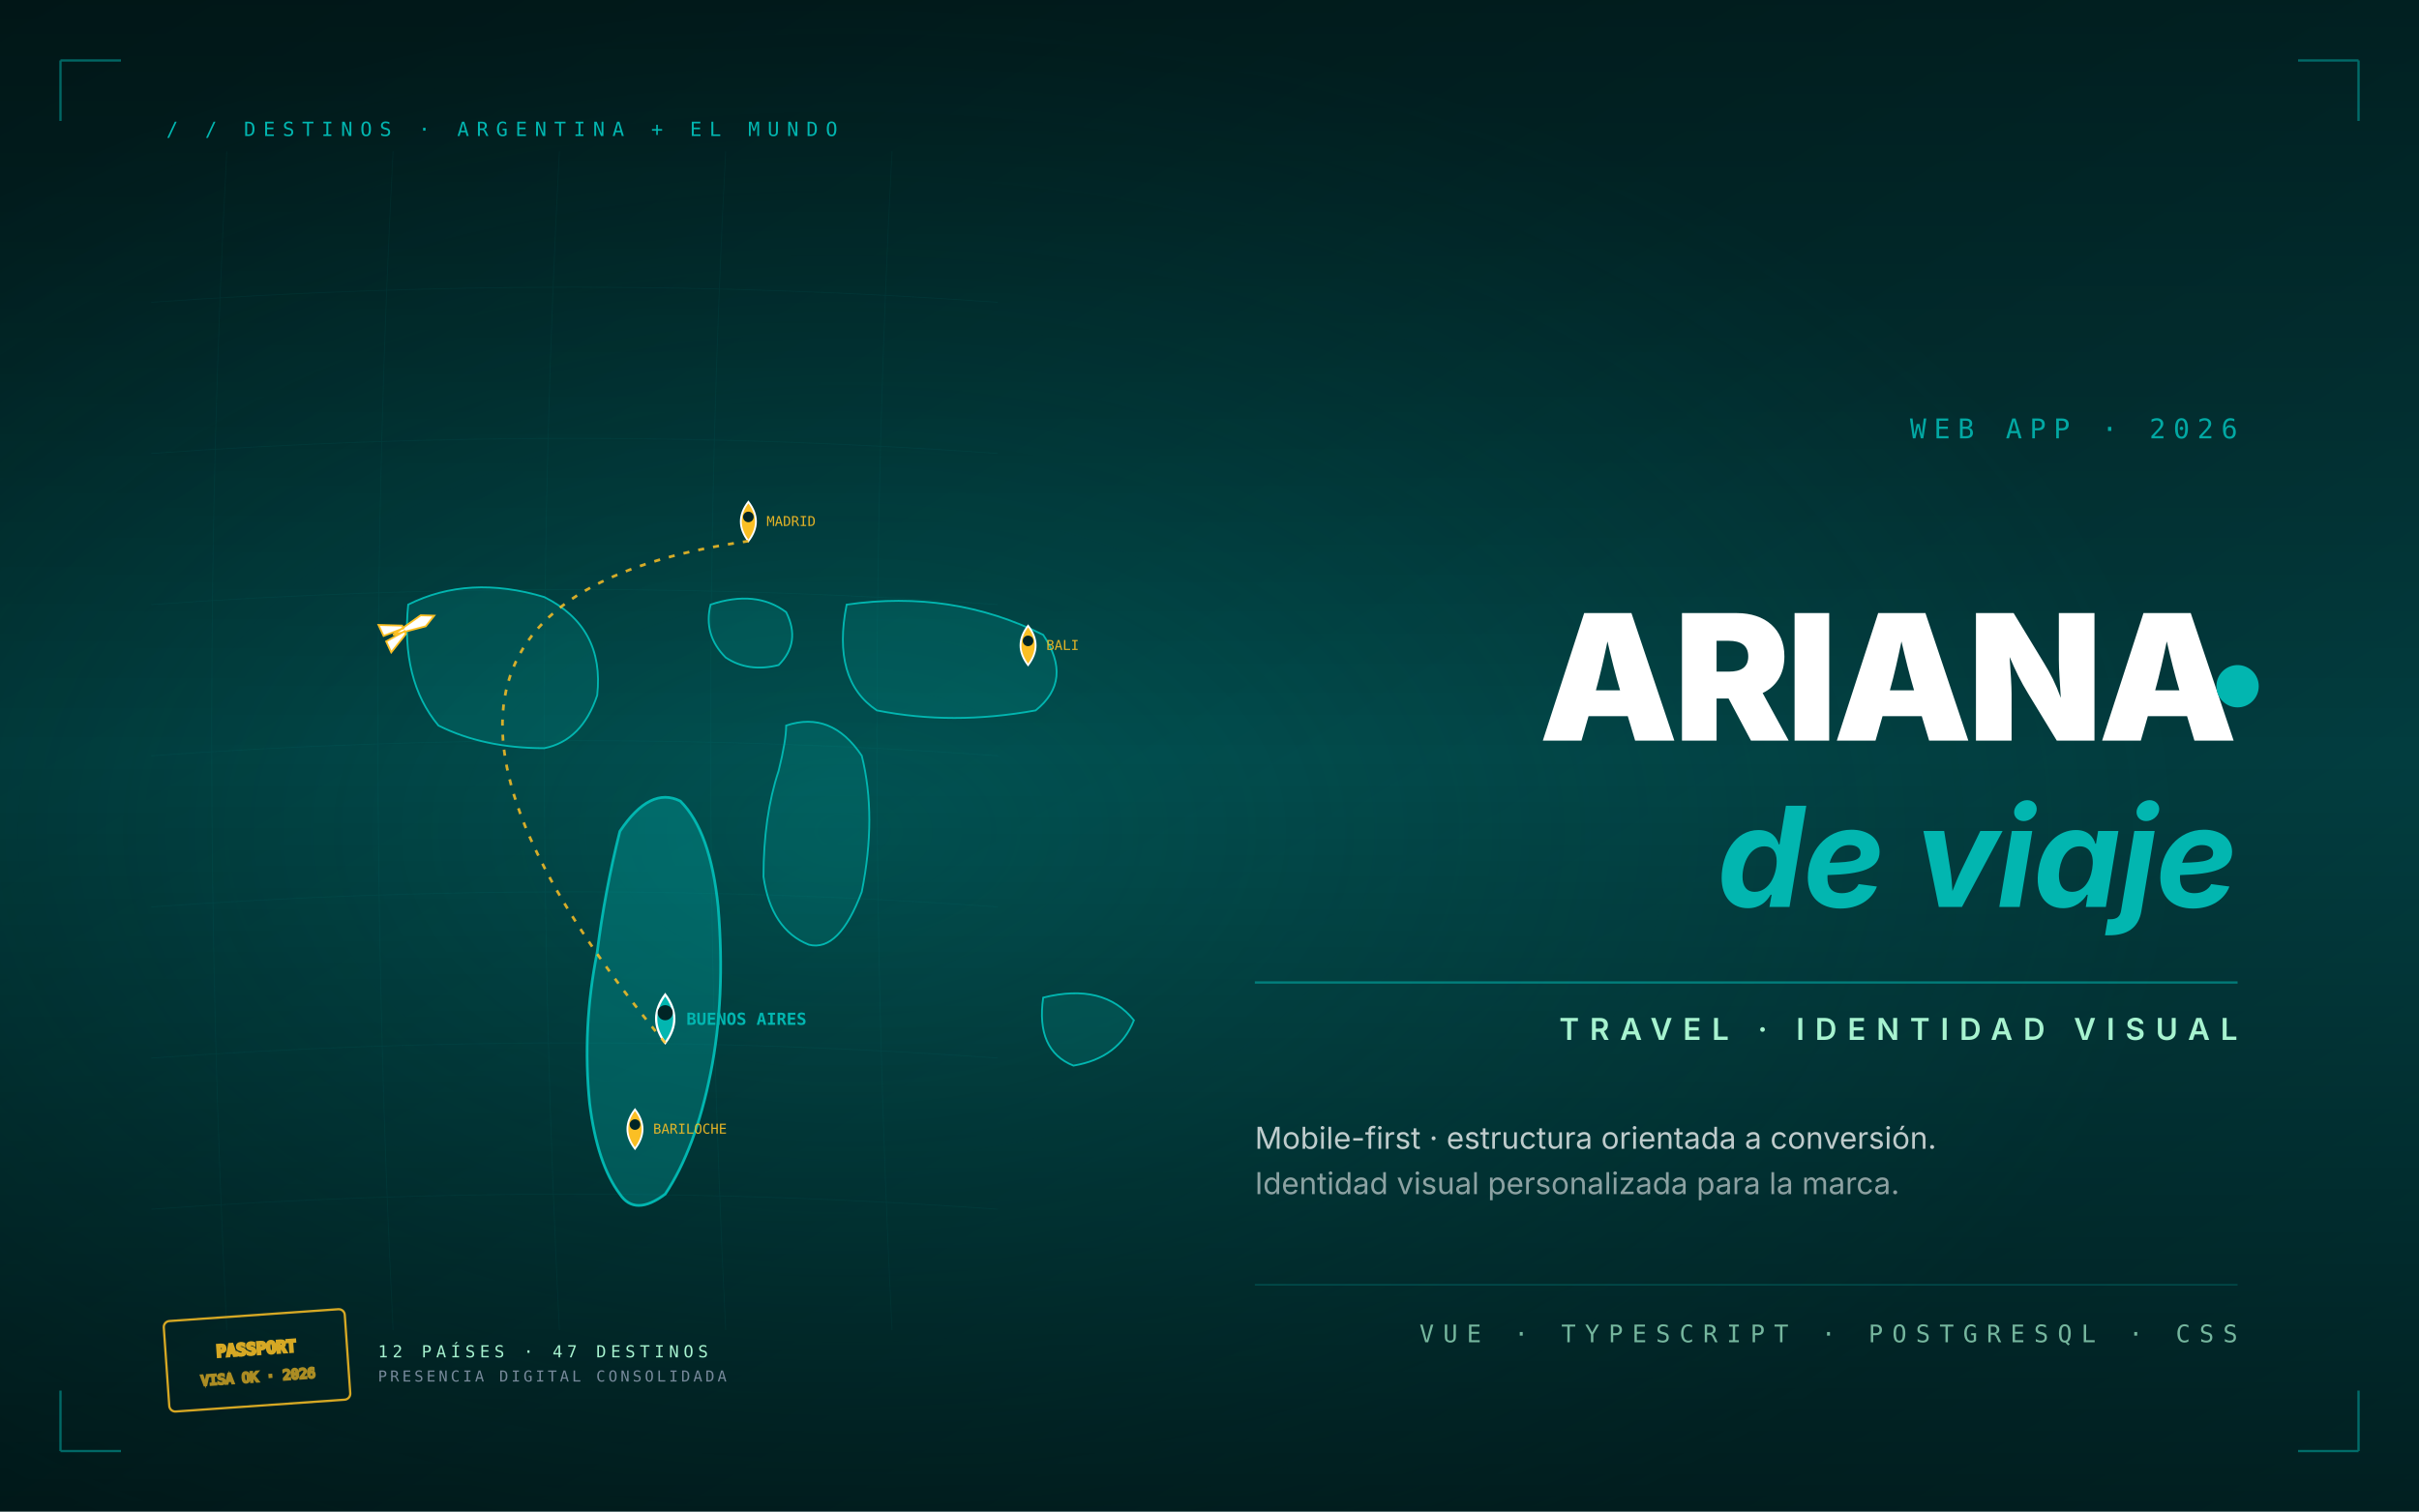
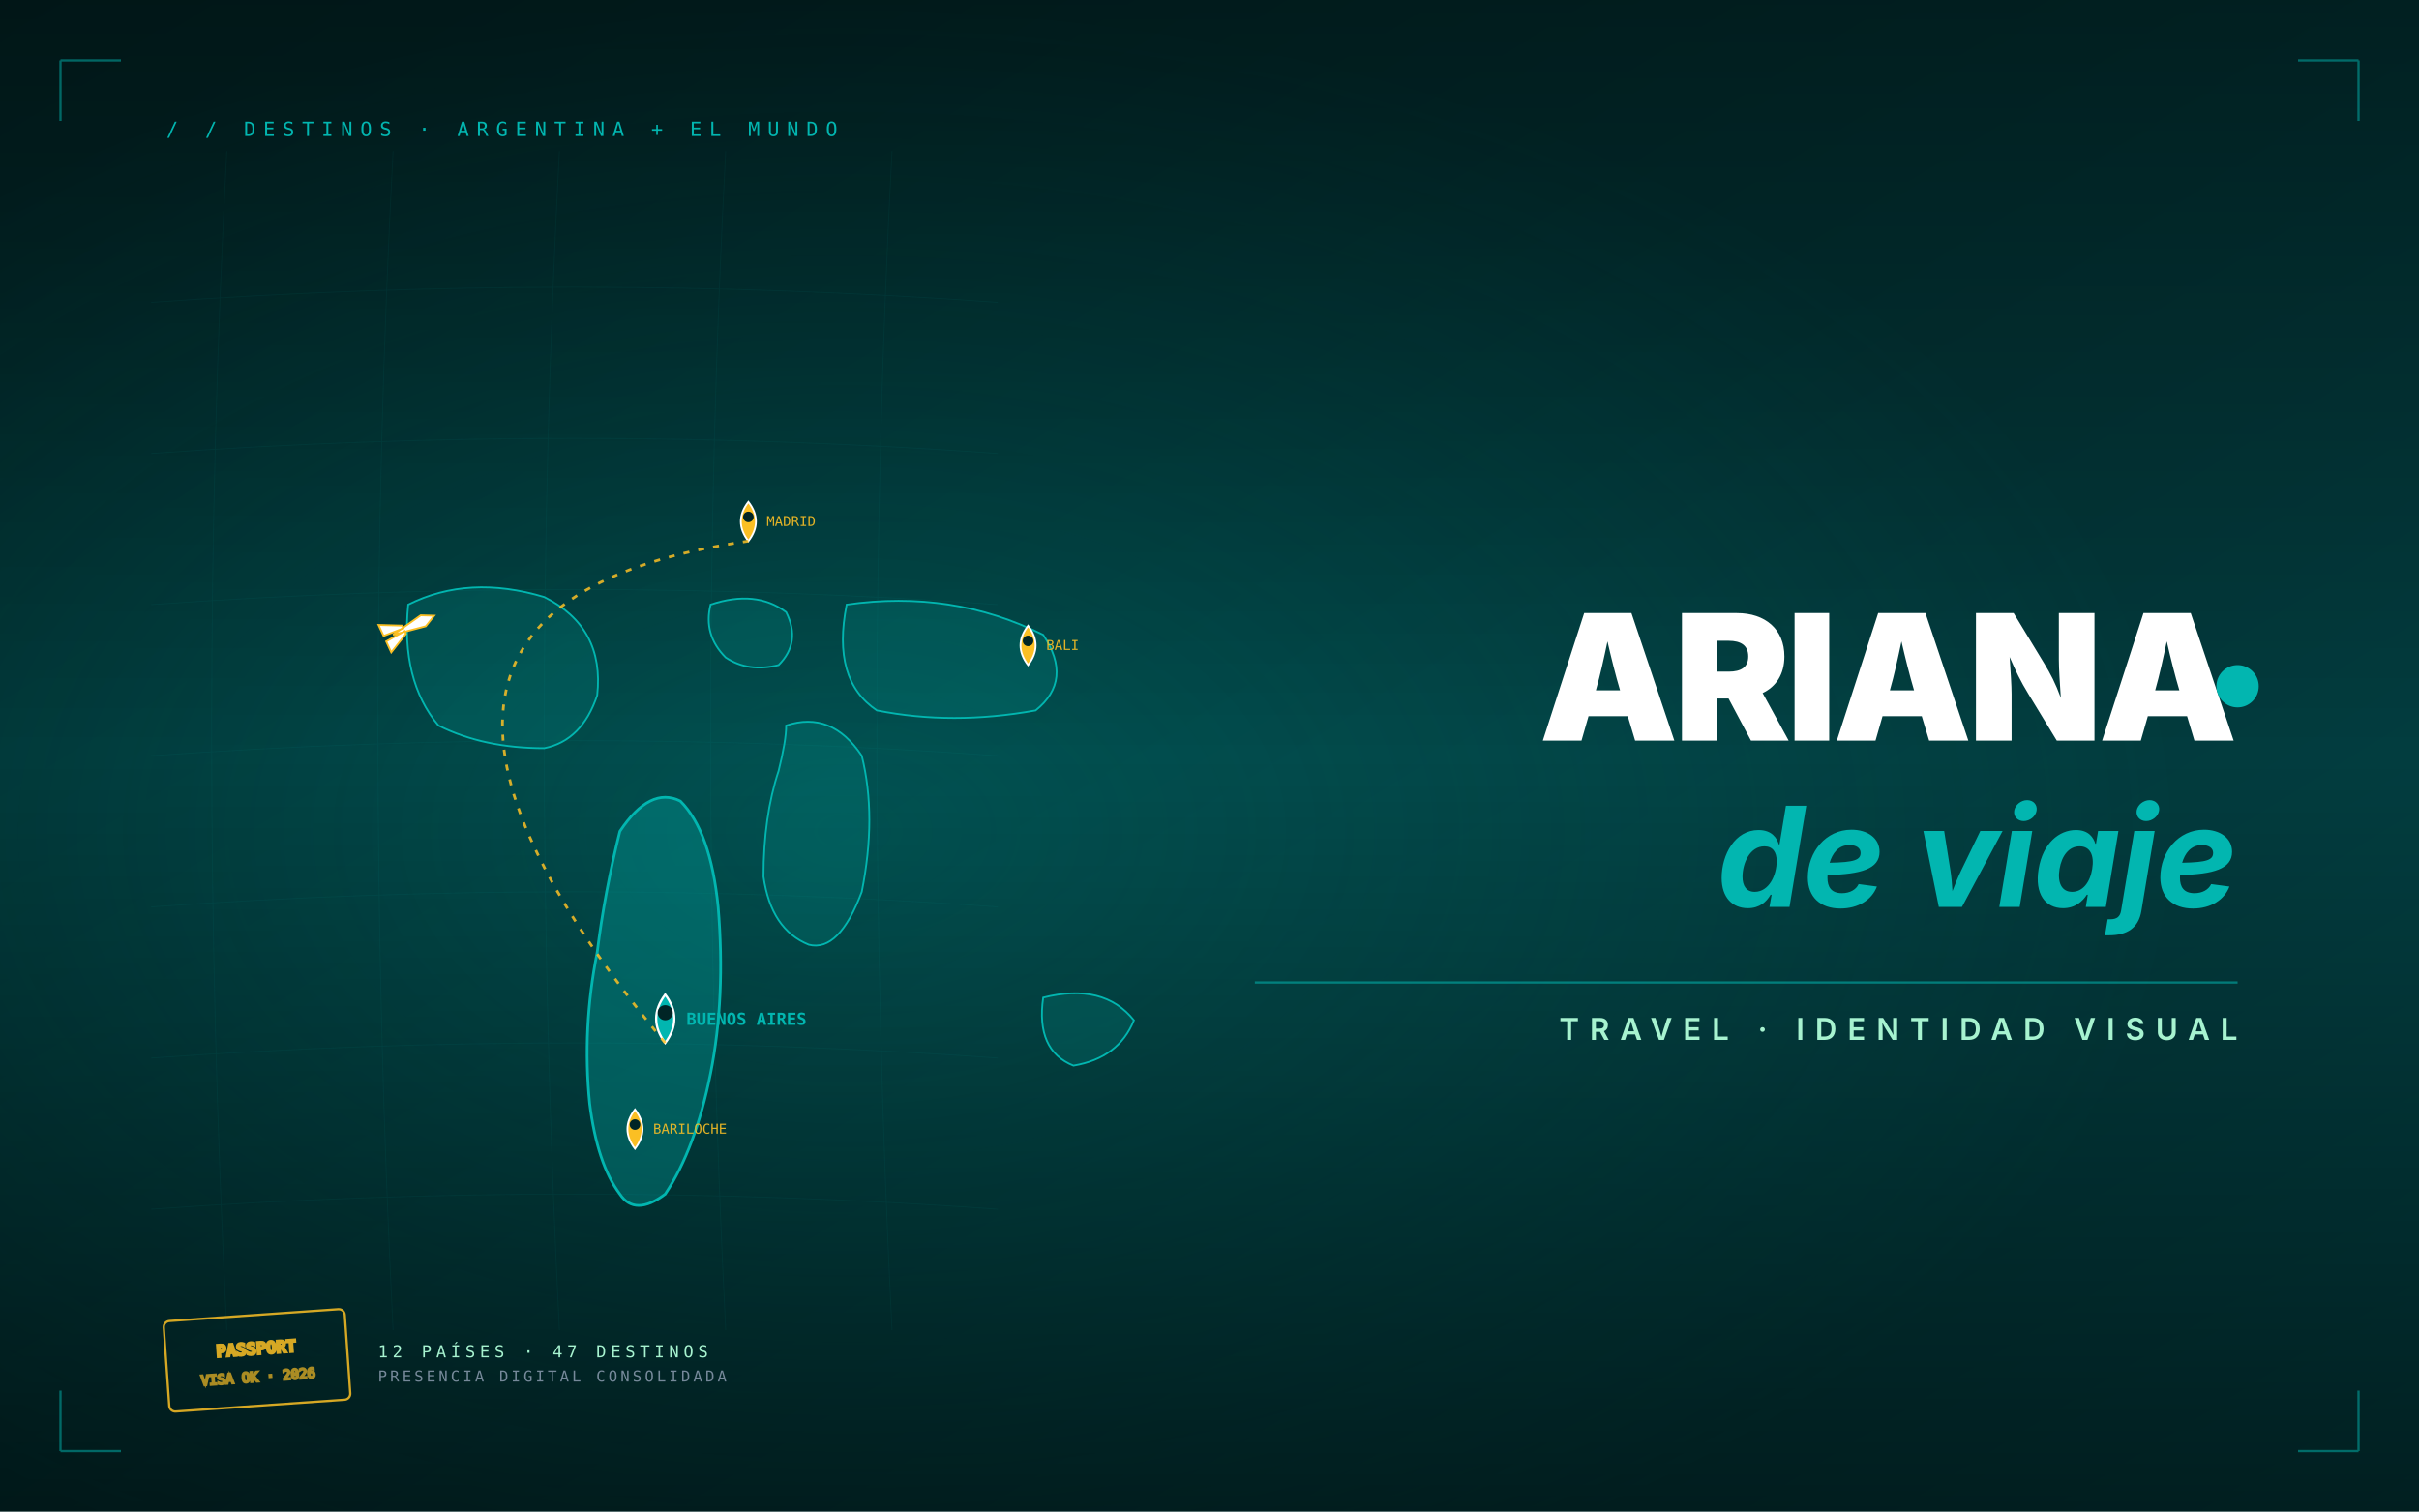
<svg xmlns="http://www.w3.org/2000/svg" viewBox="0 0 1600 1000" width="1600" height="1000" role="img" aria-label="ArianaDeViaje travel website preview">
  <defs>
    <linearGradient id="a-bg" x1="0" y1="0" x2="1" y2="1">
      <stop offset="0%" stop-color="#012526" />
      <stop offset="100%" stop-color="#024548" />
    </linearGradient>
    <radialGradient id="a-glow" cx="0.35" cy="0.55" r="0.55">
      <stop offset="0%" stop-color="#02b6b0" stop-opacity="0.25" />
      <stop offset="100%" stop-color="#02b6b0" stop-opacity="0" />
    </radialGradient>
    <linearGradient id="a-vignette" x1="0" y1="0" x2="0" y2="1">
      <stop offset="0%" stop-color="#000000" stop-opacity="0.4" />
      <stop offset="50%" stop-color="#000000" stop-opacity="0" />
      <stop offset="100%" stop-color="#000000" stop-opacity="0.55" />
    </linearGradient>
  </defs>
  <rect width="1600" height="1000" fill="url(#a-bg)" />
  <rect width="1600" height="1000" fill="url(#a-glow)" />
  <rect width="1600" height="1000" fill="url(#a-vignette)" />
  <g opacity="0.07" stroke="#02b6b0" stroke-width="0.5">
    <path d="M 100 200 Q 380 180 660 200" fill="none" />
    <path d="M 100 300 Q 380 280 660 300" fill="none" />
    <path d="M 100 400 Q 380 380 660 400" fill="none" />
    <path d="M 100 500 Q 380 480 660 500" fill="none" />
    <path d="M 100 600 Q 380 580 660 600" fill="none" />
    <path d="M 100 700 Q 380 680 660 700" fill="none" />
    <path d="M 100 800 Q 380 780 660 800" fill="none" />
    <path d="M 150 100 Q 130 480 150 880" fill="none" />
    <path d="M 260 100 Q 240 480 260 880" fill="none" />
    <path d="M 370 100 Q 350 480 370 880" fill="none" />
    <path d="M 480 100 Q 460 480 480 880" fill="none" />
    <path d="M 590 100 Q 570 480 590 880" fill="none" />
  </g>
  <g transform="translate(90 200)" fill="rgba(2,182,176,0.18)" stroke="#02b6b0" stroke-width="1.2">
    <path d="M 320 350 Q 340 320 360 330 Q 380 350 385 400 Q 390 460 380 510 Q 370 560 350 590 Q 330 605 320 590 Q 305 570 300 530 Q 295 480 305 430 Q 310 390 320 350 Z" fill="rgba(2,182,176,0.3)" stroke="#02b6b0" stroke-width="1.8" />
    <path d="M 180 200 Q 220 180 270 195 Q 310 215 305 260 Q 295 290 270 295 Q 230 295 200 280 Q 175 250 180 200 Z" fill="rgba(2,182,176,0.15)" />
    <path d="M 380 200 Q 410 190 430 205 Q 440 225 425 240 Q 405 245 390 235 Q 375 220 380 200 Z" fill="rgba(2,182,176,0.15)" />
    <path d="M 430 280 Q 460 270 480 300 Q 490 340 480 390 Q 465 430 445 425 Q 420 415 415 380 Q 415 340 425 310 Q 430 290 430 280 Z" fill="rgba(2,182,176,0.15)" />
    <path d="M 470 200 Q 540 190 600 220 Q 620 250 595 270 Q 540 280 490 270 Q 460 250 470 200 Z" fill="rgba(2,182,176,0.15)" />
    <path d="M 600 460 Q 640 450 660 475 Q 650 500 620 505 Q 595 495 600 460 Z" fill="rgba(2,182,176,0.15)" />
  </g>
  <g>
    <g transform="translate(440 690)">
      <path d="M 0 0 Q -12 -16 0 -32 Q 12 -16 0 0 Z" fill="#02b6b0" stroke="#ffffff" stroke-width="1.5" />
      <circle cx="0" cy="-20" r="5" fill="#012526" />
      <text x="14" y="-12" font-family="'SF Mono',monospace" font-size="11" font-weight="700" fill="#02b6b0">BUENOS AIRES</text>
    </g>
    <g transform="translate(420 760)">
      <path d="M 0 0 Q -10 -13 0 -26 Q 10 -13 0 0 Z" fill="#fbbf24" stroke="#ffffff" stroke-width="1.2" />
      <circle cx="0" cy="-16" r="3.5" fill="#012526" />
      <text x="12" y="-10" font-family="'SF Mono',monospace" font-size="9" fill="#fbbf24" opacity="0.9">BARILOCHE</text>
    </g>
    <g transform="translate(495 358)">
      <path d="M 0 0 Q -10 -13 0 -26 Q 10 -13 0 0 Z" fill="#fbbf24" stroke="#ffffff" stroke-width="1.2" />
      <circle cx="0" cy="-16" r="3.5" fill="#012526" />
      <text x="12" y="-10" font-family="'SF Mono',monospace" font-size="9" fill="#fbbf24" opacity="0.9">MADRID</text>
    </g>
    <g transform="translate(680 440)">
      <path d="M 0 0 Q -10 -13 0 -26 Q 10 -13 0 0 Z" fill="#fbbf24" stroke="#ffffff" stroke-width="1.2" />
      <circle cx="0" cy="-16" r="3.5" fill="#012526" />
      <text x="12" y="-10" font-family="'SF Mono',monospace" font-size="9" fill="#fbbf24" opacity="0.9">BALI</text>
    </g>
  </g>
  <path d="M 440 690 Q 200 400 495 358" fill="none" stroke="#fbbf24" stroke-width="1.8" stroke-dasharray="4 6" opacity="0.85" />
  <g transform="translate(260 420) rotate(-25)">
    <path d="M 0 0 L 22 -4 L 30 0 L 22 4 L 0 0 Z M 8 -3 L -6 -10 L -6 -2 L 8 -1 Z M 8 3 L -6 10 L -6 2 L 8 1 Z" fill="#ffffff" stroke="#fbbf24" stroke-width="1.2" />
  </g>
  <g transform="translate(110 90)">
    <text x="0" y="0" font-family="'SF Mono','Fira Code',monospace" font-size="13" fill="#02b6b0" letter-spacing="5">/ / DESTINOS · ARGENTINA + EL MUNDO</text>
  </g>
  <g transform="translate(110 870)">
    <g stroke="#fbbf24" stroke-width="1.5" fill="none" opacity="0.85">
      <rect x="0" y="0" width="120" height="60" rx="4" transform="rotate(-4 60 30)" />
      <text x="60" y="26" text-anchor="middle" font-family="'SF Mono',monospace" font-size="11" font-weight="700" fill="#fbbf24" transform="rotate(-4 60 30)">PASSPORT</text>
      <text x="60" y="44" text-anchor="middle" font-family="'SF Mono',monospace" font-size="9" fill="#fbbf24" opacity="0.8" transform="rotate(-4 60 30)">VISA OK · 2026</text>
    </g>
    <text x="140" y="28" font-family="'SF Mono',monospace" font-size="11" fill="#a7f3d0" letter-spacing="3">12 PAÍSES · 47 DESTINOS</text>
    <text x="140" y="44" font-family="'SF Mono',monospace" font-size="10" fill="#94a3b8" opacity="0.8" letter-spacing="2">PRESENCIA DIGITAL CONSOLIDADA</text>
  </g>
-   <text x="1480" y="290" text-anchor="end" font-family="'SF Mono','Fira Code',monospace" font-size="18" letter-spacing="5" fill="#02b6b0" opacity="0.9">WEB APP · 2026</text>
  <text x="1480" y="490" text-anchor="end" font-family="'Inter','Helvetica Neue',sans-serif" font-weight="900" font-size="116" letter-spacing="-3" fill="#ffffff">ARIANA</text>
  <text x="1480" y="600" text-anchor="end" font-family="'Inter','Helvetica Neue',sans-serif" font-weight="700" font-style="italic" font-size="92" letter-spacing="-1" fill="#02b6b0">de viaje</text>
  <circle cx="1480" cy="454" r="14" fill="#02b6b0" />
  <line x1="830" y1="650" x2="1480" y2="650" stroke="#02b6b0" stroke-width="1.5" opacity="0.55" />
  <text x="1480" y="688" text-anchor="end" font-family="'Inter','Helvetica Neue',sans-serif" font-weight="600" font-size="20" letter-spacing="7" fill="#a7f3d0">TRAVEL · IDENTIDAD VISUAL</text>
-   <text x="830" y="760" font-family="'Inter','Helvetica Neue',sans-serif" font-size="20" fill="#ffffff" opacity="0.75">Mobile-first · estructura orientada a conversión.</text>
-   <text x="830" y="790" font-family="'Inter','Helvetica Neue',sans-serif" font-size="20" fill="#ffffff" opacity="0.55">Identidad visual personalizada para la marca.</text>
-   <line x1="830" y1="850" x2="1480" y2="850" stroke="rgba(2,182,176,0.25)" stroke-width="1" />
-   <text x="1480" y="888" text-anchor="end" font-family="'SF Mono','Fira Code',monospace" font-size="16" letter-spacing="6" fill="#a7f3d0" opacity="0.7">VUE · TYPESCRIPT · POSTGRESQL · CSS</text>
  <g stroke="#02b6b0" stroke-width="1.5" fill="none" opacity="0.5">
    <path d="M 40 40 L 80 40 M 40 40 L 40 80" />
    <path d="M 1560 40 L 1520 40 M 1560 40 L 1560 80" />
    <path d="M 40 960 L 80 960 M 40 960 L 40 920" />
    <path d="M 1560 960 L 1520 960 M 1560 960 L 1560 920" />
  </g>
</svg>
